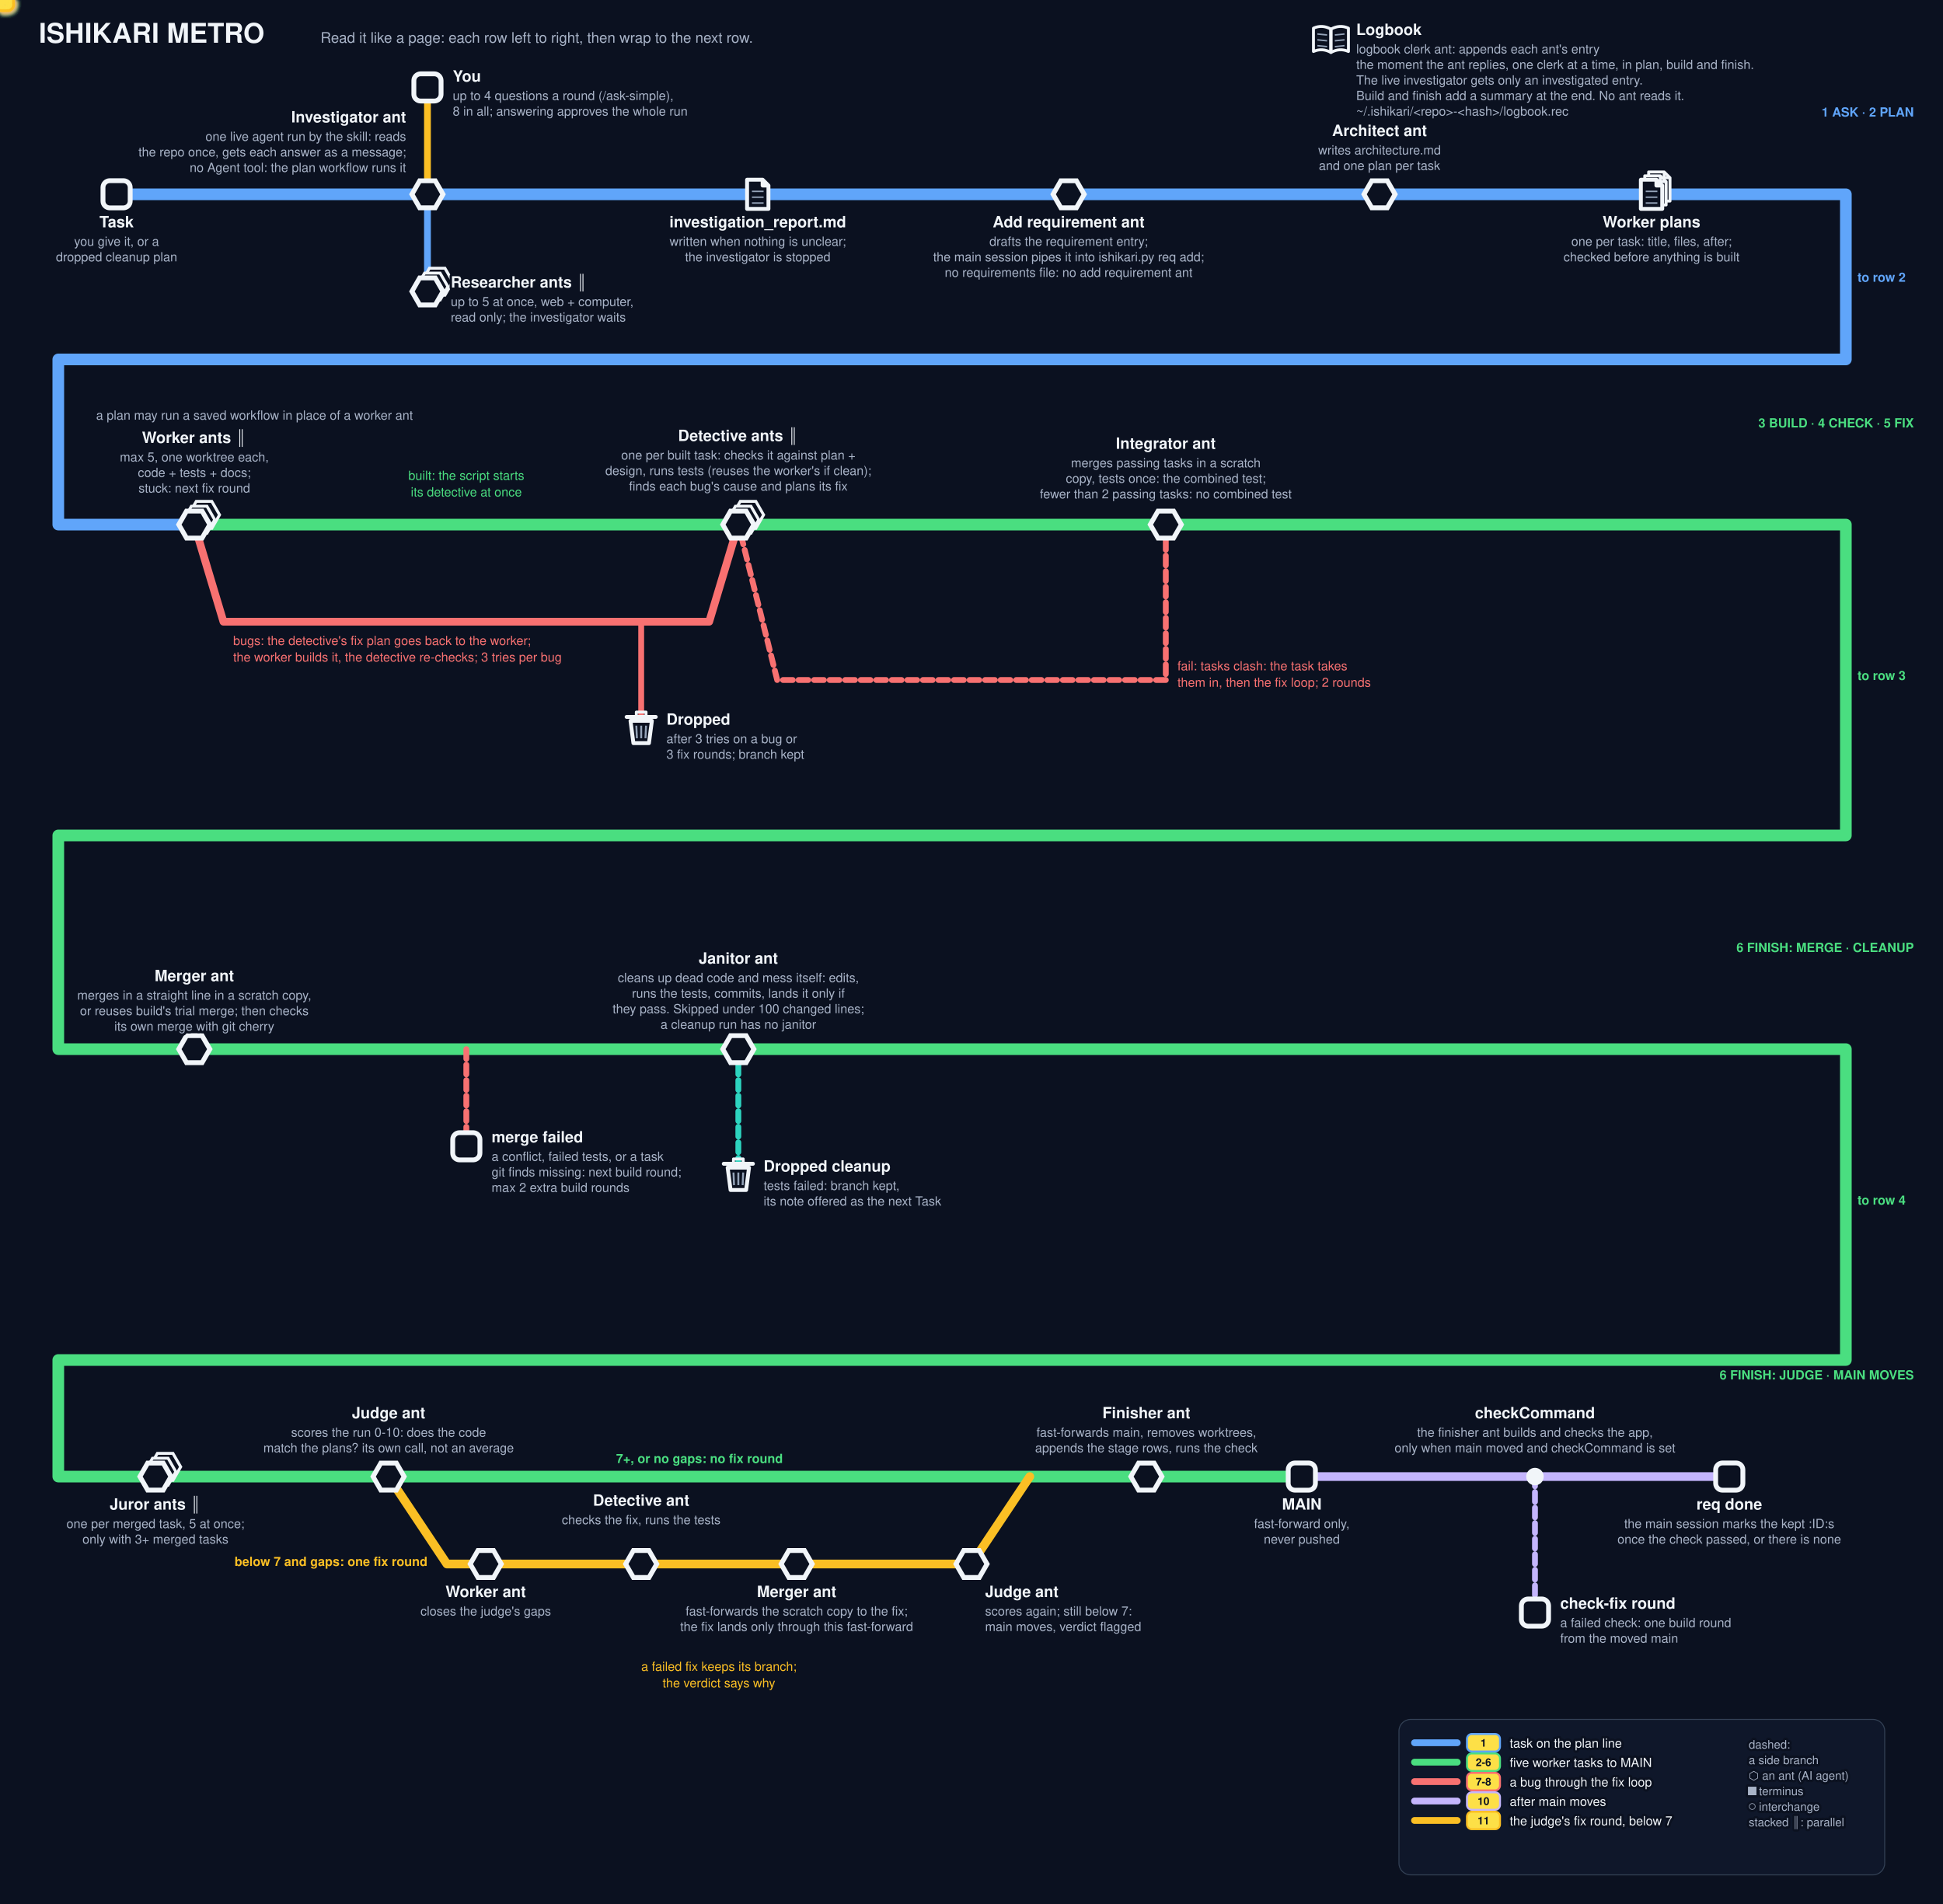
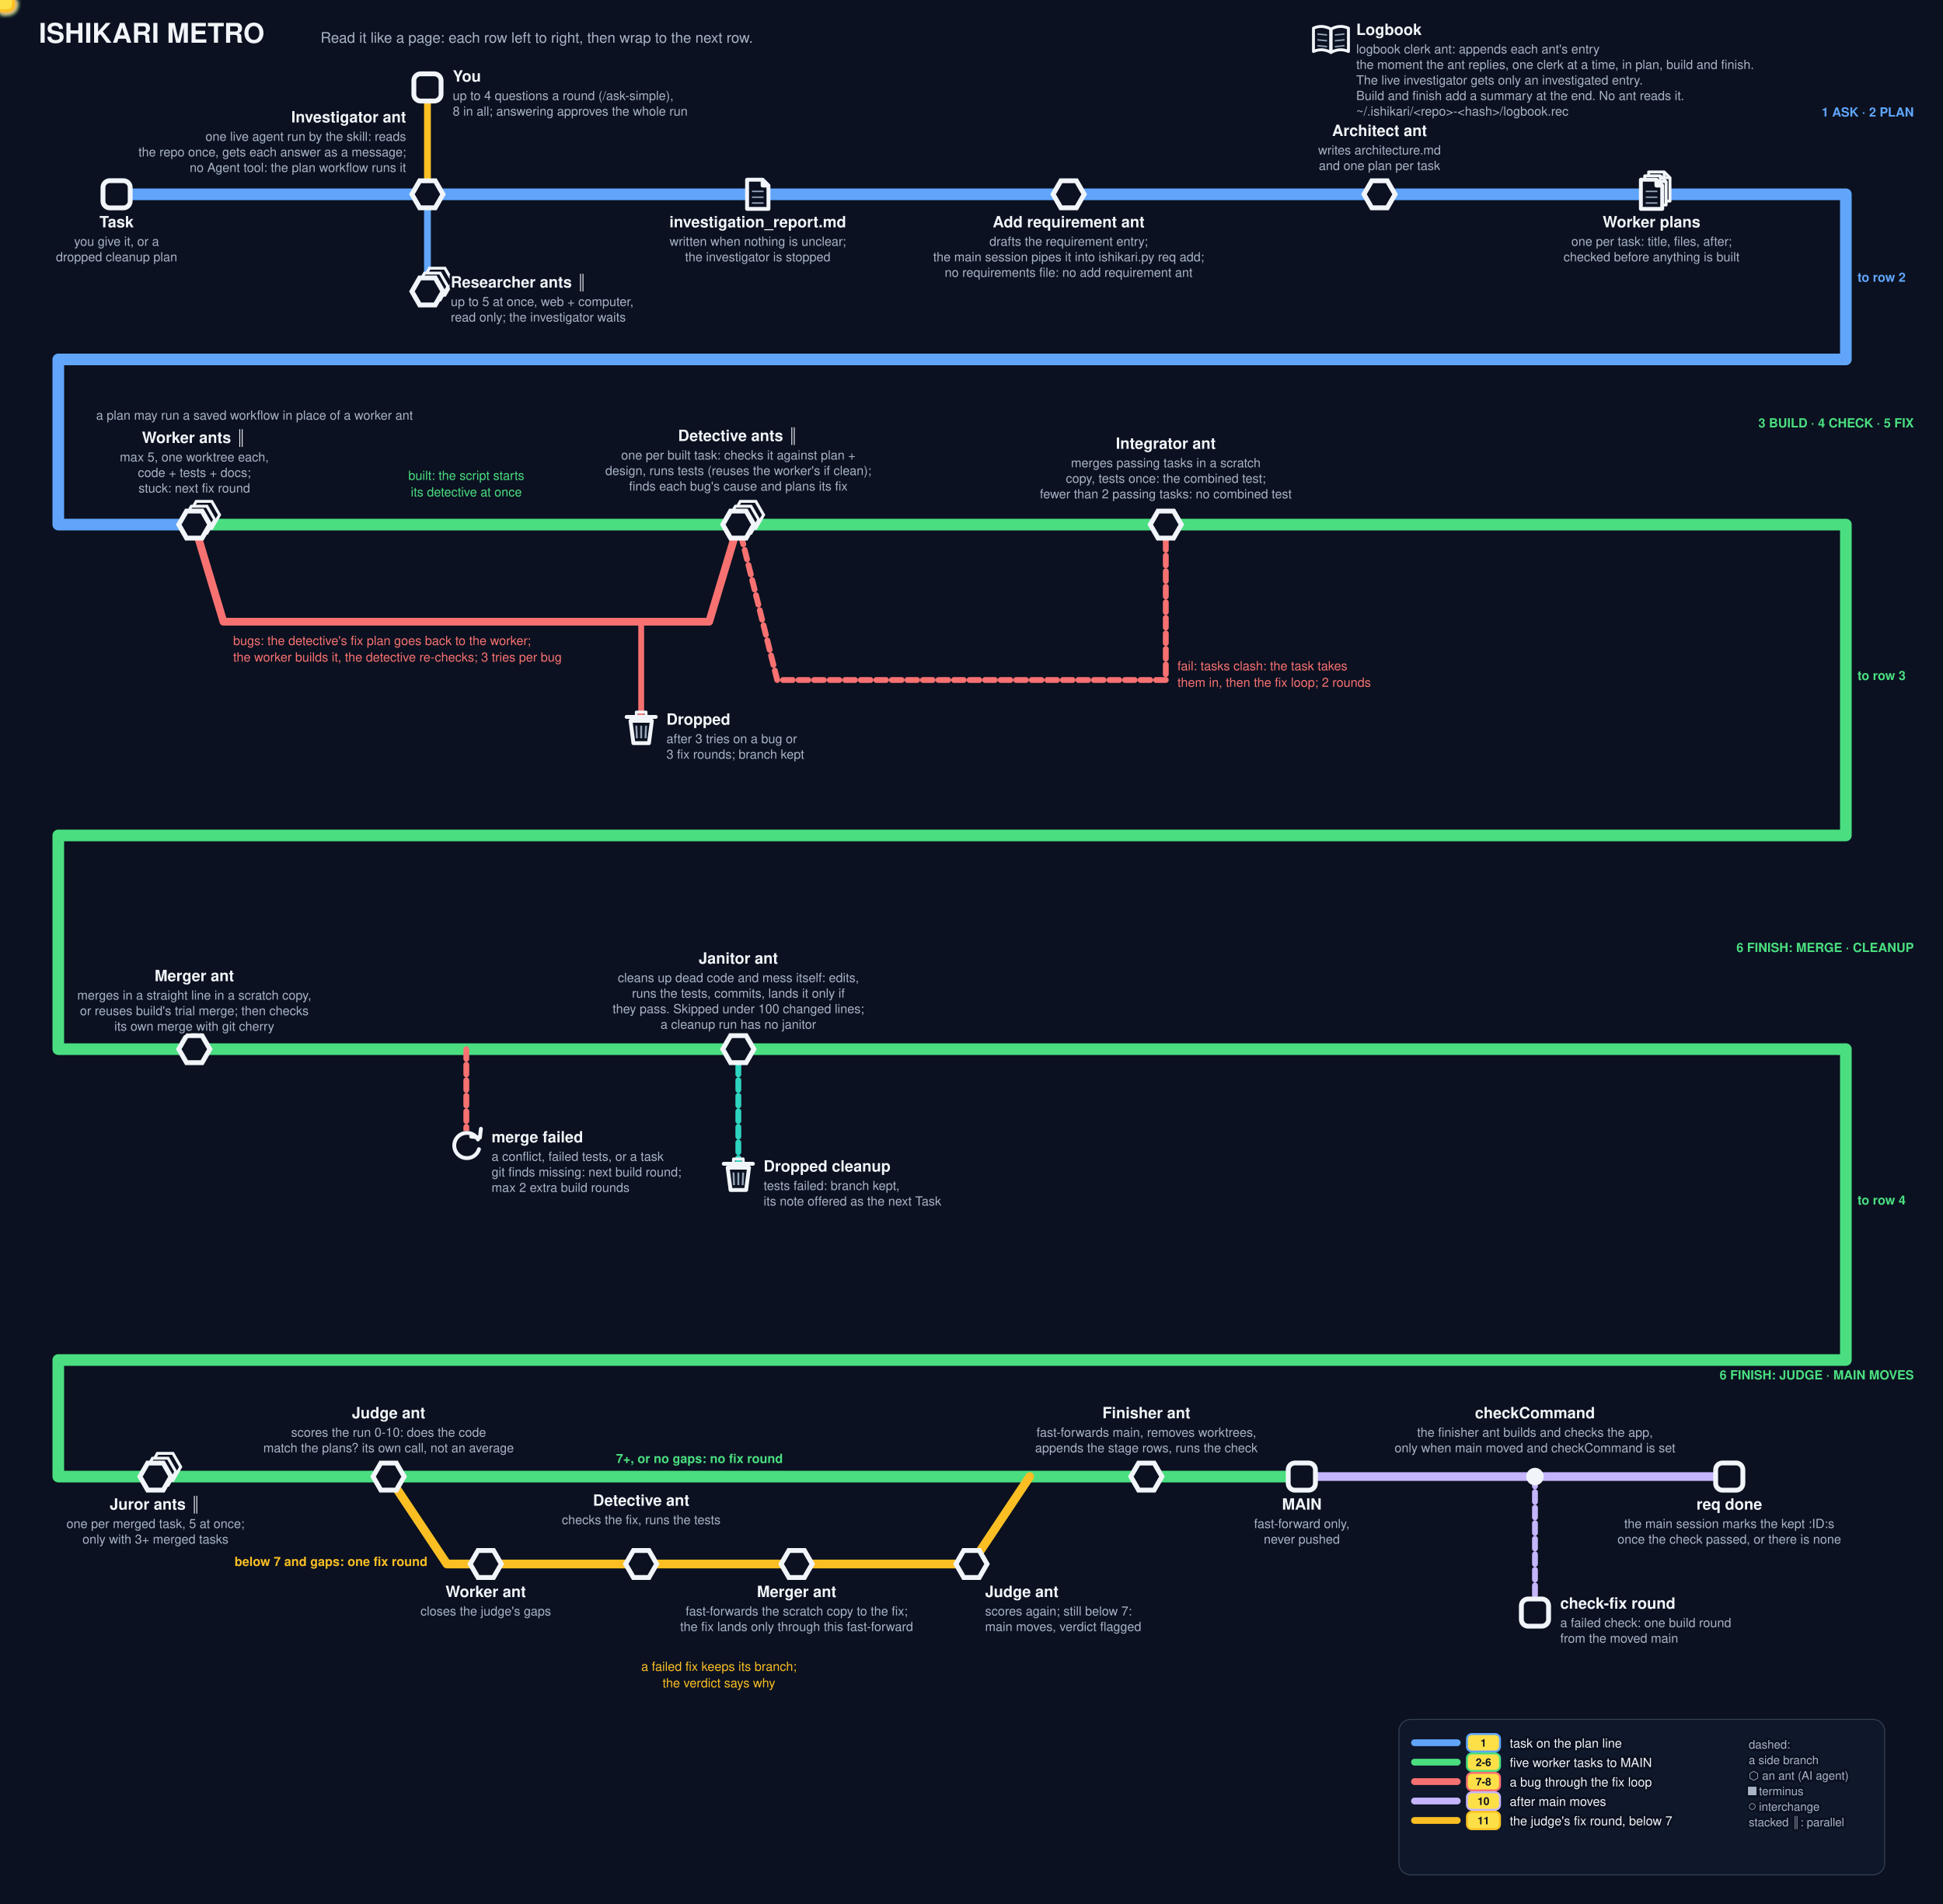
<svg xmlns="http://www.w3.org/2000/svg" viewBox="0 0 2000 1960" width="2000" height="1960" font-family="ui-sans-serif,-apple-system,Helvetica,Arial,sans-serif">
  <defs>
    <filter id="g" x="-100%" y="-100%" width="300%" height="300%">
      <feGaussianBlur stdDeviation="3" result="b" />
      <feMerge>
        <feMergeNode in="b" />
        <feMergeNode in="SourceGraphic" />
      </feMerge>
    </filter>
  </defs>
  <style>.h{paint-order:stroke;stroke:#0B1120;stroke-width:5px;stroke-linejoin:round}.flow{animation:f 1.2s linear infinite}@keyframes f{to{stroke-dashoffset:-32}}</style>
  <rect width="2000" height="1960" fill="#0B1120" />
  <text class="h" x="40" y="44" fill="#F1F5F9" font-size="28" text-anchor="start" font-weight="800">ISHIKARI METRO</text>
  <text class="h" x="330" y="44" fill="#A8B3C7" font-size="15" text-anchor="start" font-weight="400">Read it like a page: each row left to right, then wrap to the next row.</text>
  <text class="h" x="1970" y="120" fill="#60A5FA" font-size="13" text-anchor="end" font-weight="800">1 ASK  ·  2 PLAN</text>
  <text class="h" x="1970" y="440" fill="#4ADE80" font-size="13" text-anchor="end" font-weight="800">3 BUILD  ·  4 CHECK  ·  5 FIX</text>
  <text class="h" x="1970" y="980" fill="#4ADE80" font-size="13" text-anchor="end" font-weight="800">6 FINISH: MERGE  ·  CLEANUP</text>
  <text class="h" x="1970" y="1420" fill="#4ADE80" font-size="13" text-anchor="end" font-weight="800">6 FINISH: JUDGE  ·  MAIN MOVES</text>
  <path id="L-plan" d="M120,200 L1900,200 L1900,370 L60,370 L60,540 L200,540" fill="none" stroke="#60A5FA" stroke-width="12" stroke-linejoin="round" stroke-linecap="round" />
  <path id="L-ask" d="M440,200 L440,90" fill="none" stroke="#FBBF24" stroke-width="7" stroke-linejoin="round" stroke-linecap="round" />
  <path id="L-res" d="M440,200 L440,300" fill="none" stroke="#60A5FA" stroke-width="7" stroke-linejoin="round" stroke-linecap="round" />
  <path id="L-build" d="M200,540 L1900,540 L1900,860 L60,860 L60,1080 L1900,1080 L1900,1400 L60,1400 L60,1520 L1340,1520" fill="none" stroke="none" stroke-width="12" stroke-linejoin="round" stroke-linecap="round" />
  <path id="L-g1" d="M200,540 L1900,540 L1900,860 L60,860 L60,1080 L1900,1080 L1900,1400 L60,1400 L60,1520 L1340,1520" fill="none" stroke="#4ADE80" stroke-width="12" stroke-linejoin="round" stroke-linecap="round" />
  <path id="L-fix" d="M760,540 L730,640 L230,640 L200,540" fill="none" stroke="#F87171" stroke-width="8" stroke-linejoin="round" stroke-linecap="round" />
  <path id="L-fixloop" d="M200,540 L760,540 L730,640 L230,640 L200,540" fill="none" stroke="none" stroke-width="8" stroke-linejoin="round" stroke-linecap="round" />
  <path id="L-clash" d="M1200,540 L1200,700 L800,700 L760,540" fill="none" stroke="#F87171" stroke-width="6" stroke-linejoin="round" stroke-linecap="round" stroke-dasharray="10 6" class="flow" />
  <path id="L-drop" d="M660,640 L660,740" fill="none" stroke="#F87171" stroke-width="6" stroke-linejoin="round" stroke-linecap="round" />
  <path id="L-mfail" d="M480,1080 L480,1180" fill="none" stroke="#F87171" stroke-width="6" stroke-linejoin="round" stroke-linecap="round" stroke-dasharray="10 6" class="flow" />
  <path id="L-tdrop" d="M760,1080 L760,1200" fill="none" stroke="#2DD4BF" stroke-width="6" stroke-linejoin="round" stroke-linecap="round" stroke-dasharray="10 6" class="flow" />
  <path id="L-jfix" d="M400,1520 L460,1610 L1000,1610 L1060,1520" fill="none" stroke="#FBBF24" stroke-width="9" stroke-linejoin="round" stroke-linecap="round" />
  <path id="L-after" d="M1340,1520 L1780,1520" fill="none" stroke="#C4B5FD" stroke-width="9" stroke-linejoin="round" stroke-linecap="round" />
  <path id="L-cfix" d="M1580,1520 L1580,1660" fill="none" stroke="#C4B5FD" stroke-width="6" stroke-linejoin="round" stroke-linecap="round" stroke-dasharray="10 6" class="flow" />
  <text class="h" x="1912" y="290" fill="#60A5FA" font-size="13" text-anchor="start" font-weight="700">to row 2</text>
  <text class="h" x="262" y="432" fill="#A8B3C7" font-size="13" text-anchor="middle" font-weight="400">a plan may run a saved workflow in place of a worker ant</text>
  <text class="h" x="480" y="494" fill="#4ADE80" font-size="13" text-anchor="middle" font-weight="400">built: the script starts</text>
  <text class="h" x="480" y="511" fill="#4ADE80" font-size="13" text-anchor="middle" font-weight="400">its detective at once</text>
  <text class="h" x="240" y="664" fill="#F87171" font-size="13" text-anchor="start" font-weight="400">bugs: the detective's fix plan goes back to the worker;</text>
  <text class="h" x="240" y="681" fill="#F87171" font-size="13" text-anchor="start" font-weight="400">the worker builds it, the detective re-checks; 3 tries per bug</text>
  <text class="h" x="1912" y="700" fill="#4ADE80" font-size="13" text-anchor="start" font-weight="700">to row 3</text>
  <text class="h" x="1912" y="1240" fill="#4ADE80" font-size="13" text-anchor="start" font-weight="700">to row 4</text>
  <text class="h" x="1212" y="690" fill="#F87171" font-size="13" text-anchor="start" font-weight="400">fail: tasks clash: the task takes</text>
  <text class="h" x="1212" y="707" fill="#F87171" font-size="13" text-anchor="start" font-weight="400">them in, then the fix loop; 2 rounds</text>
  <text class="h" x="720" y="1506" fill="#4ADE80" font-size="13" text-anchor="middle" font-weight="700">7+, or no gaps: no fix round</text>
  <text class="h" x="440" y="1612" fill="#FBBF24" font-size="13" text-anchor="end" font-weight="700">below 7 and gaps: one fix round</text>
  <text class="h" x="740" y="1720" fill="#FBBF24" font-size="13" text-anchor="middle" font-weight="400">a failed fix keeps its branch;</text>
  <text class="h" x="740" y="1737" fill="#FBBF24" font-size="13" text-anchor="middle" font-weight="400">the verdict says why</text>
  <rect x="106" y="186" width="28" height="28" rx="7" fill="#0B1120" stroke="#F1F5F9" stroke-width="5" />
  <text class="h" x="120" y="234" fill="#F1F5F9" font-size="16" text-anchor="middle" font-weight="700">Task</text>
  <text class="h" x="120" y="253" fill="#A8B3C7" font-size="13" text-anchor="middle" font-weight="400">you give it, or a</text>
  <text class="h" x="120" y="269" fill="#A8B3C7" font-size="13" text-anchor="middle" font-weight="400">dropped cleanup plan</text>
  <polygon points="424.0,200.0 432.0,186.1 448.0,186.1 456.0,200.0 448.0,213.9 432.0,213.9" fill="#0B1120" stroke="#F1F5F9" stroke-width="5" />
  <text class="h" x="418" y="126" fill="#F1F5F9" font-size="16" text-anchor="end" font-weight="700">Investigator ant</text>
  <text class="h" x="418" y="145" fill="#A8B3C7" font-size="13" text-anchor="end" font-weight="400">one live agent run by the skill: reads</text>
  <text class="h" x="418" y="161" fill="#A8B3C7" font-size="13" text-anchor="end" font-weight="400">the repo once, gets each answer as a message;</text>
  <text class="h" x="418" y="177" fill="#A8B3C7" font-size="13" text-anchor="end" font-weight="400">no Agent tool: the plan workflow runs it</text>
  <rect x="426" y="76" width="28" height="28" rx="7" fill="#0B1120" stroke="#F1F5F9" stroke-width="5" />
  <text class="h" x="466" y="84" fill="#F1F5F9" font-size="16" text-anchor="start" font-weight="700">You</text>
  <text class="h" x="466" y="103" fill="#A8B3C7" font-size="13" text-anchor="start" font-weight="400">up to 4 questions a round (/ask-simple),</text>
  <text class="h" x="466" y="119" fill="#A8B3C7" font-size="13" text-anchor="start" font-weight="400">8 in all; answering approves the whole run</text>
  <polygon points="434.0,290.0 442.0,276.1 458.0,276.1 466.0,290.0 458.0,303.9 442.0,303.9" fill="#0B1120" stroke="#F1F5F9" stroke-width="3" />
  <polygon points="429.0,295.0 437.0,281.1 453.0,281.1 461.0,295.0 453.0,308.9 437.0,308.9" fill="#0B1120" stroke="#F1F5F9" stroke-width="3" />
  <polygon points="424.0,300.0 432.0,286.1 448.0,286.1 456.0,300.0 448.0,313.9 432.0,313.9" fill="#0B1120" stroke="#F1F5F9" stroke-width="5" />
  <text class="h" x="464" y="296" fill="#F1F5F9" font-size="16" text-anchor="start" font-weight="700">Researcher ants  ∥</text>
  <text class="h" x="464" y="315" fill="#A8B3C7" font-size="13" text-anchor="start" font-weight="400">up to 5 at once, web + computer,</text>
  <text class="h" x="464" y="331" fill="#A8B3C7" font-size="13" text-anchor="start" font-weight="400">read only; the investigator waits</text>
  <path d="M769,185 L785,185 L791,191 L791,215 L769,215 Z" fill="#0B1120" stroke="#F1F5F9" stroke-width="4" stroke-linejoin="round" />
  <path d="M785,185 L785,191 L791,191" fill="none" stroke="#F1F5F9" stroke-width="4" stroke-linejoin="round" />
  <line x1="774" y1="197" x2="786" y2="197" stroke="#94A3B8" stroke-width="1.5" />
  <line x1="774" y1="203" x2="786" y2="203" stroke="#94A3B8" stroke-width="1.5" />
  <line x1="774" y1="209" x2="786" y2="209" stroke="#94A3B8" stroke-width="1.5" />
  <text class="h" x="780" y="234" fill="#F1F5F9" font-size="16" text-anchor="middle" font-weight="700">investigation_report.md</text>
  <text class="h" x="780" y="253" fill="#A8B3C7" font-size="13" text-anchor="middle" font-weight="400">written when nothing is unclear;</text>
  <text class="h" x="780" y="269" fill="#A8B3C7" font-size="13" text-anchor="middle" font-weight="400">the investigator is stopped</text>
  <polygon points="1084.0,200.0 1092.0,186.1 1108.0,186.1 1116.0,200.0 1108.0,213.9 1092.0,213.9" fill="#0B1120" stroke="#F1F5F9" stroke-width="5" />
  <text class="h" x="1100" y="234" fill="#F1F5F9" font-size="16" text-anchor="middle" font-weight="700">Add requirement ant</text>
  <text class="h" x="1100" y="253" fill="#A8B3C7" font-size="13" text-anchor="middle" font-weight="400">drafts the requirement entry;</text>
  <text class="h" x="1100" y="269" fill="#A8B3C7" font-size="13" text-anchor="middle" font-weight="400">the main session pipes it into ishikari.py req add;</text>
  <text class="h" x="1100" y="285" fill="#A8B3C7" font-size="13" text-anchor="middle" font-weight="400">no requirements file: no add requirement ant</text>
  <polygon points="1404.0,200.0 1412.0,186.1 1428.0,186.1 1436.0,200.0 1428.0,213.9 1412.0,213.9" fill="#0B1120" stroke="#F1F5F9" stroke-width="5" />
  <text class="h" x="1420" y="140" fill="#F1F5F9" font-size="16" text-anchor="middle" font-weight="700">Architect ant</text>
  <text class="h" x="1420" y="159" fill="#A8B3C7" font-size="13" text-anchor="middle" font-weight="400">writes architecture.md</text>
  <text class="h" x="1420" y="175" fill="#A8B3C7" font-size="13" text-anchor="middle" font-weight="400">and one plan per task</text>
  <path d="M1697,177 L1713,177 L1719,183 L1719,207 L1697,207 Z" fill="#0B1120" stroke="#F1F5F9" stroke-width="3" stroke-linejoin="round" />
  <path d="M1713,177 L1713,183 L1719,183" fill="none" stroke="#F1F5F9" stroke-width="3" stroke-linejoin="round" />
  <path d="M1693,181 L1709,181 L1715,187 L1715,211 L1693,211 Z" fill="#0B1120" stroke="#F1F5F9" stroke-width="3" stroke-linejoin="round" />
  <path d="M1709,181 L1709,187 L1715,187" fill="none" stroke="#F1F5F9" stroke-width="3" stroke-linejoin="round" />
  <path d="M1689,185 L1705,185 L1711,191 L1711,215 L1689,215 Z" fill="#0B1120" stroke="#F1F5F9" stroke-width="4" stroke-linejoin="round" />
  <path d="M1705,185 L1705,191 L1711,191" fill="none" stroke="#F1F5F9" stroke-width="4" stroke-linejoin="round" />
  <line x1="1694" y1="197" x2="1706" y2="197" stroke="#94A3B8" stroke-width="1.5" />
  <line x1="1694" y1="203" x2="1706" y2="203" stroke="#94A3B8" stroke-width="1.5" />
  <line x1="1694" y1="209" x2="1706" y2="209" stroke="#94A3B8" stroke-width="1.5" />
  <text class="h" x="1700" y="234" fill="#F1F5F9" font-size="16" text-anchor="middle" font-weight="700">Worker plans</text>
  <text class="h" x="1700" y="253" fill="#A8B3C7" font-size="13" text-anchor="middle" font-weight="400">one per task: title, files, after;</text>
  <text class="h" x="1700" y="269" fill="#A8B3C7" font-size="13" text-anchor="middle" font-weight="400">checked before anything is built</text>
  <path d="M1370,30 Q1361,25 1352,29 L1352,53 Q1361,49 1370,54 Z" fill="#0B1120" stroke="#F1F5F9" stroke-width="3" stroke-linejoin="round" />
  <path d="M1370,30 Q1379,25 1388,29 L1388,53 Q1379,49 1370,54 Z" fill="#0B1120" stroke="#F1F5F9" stroke-width="3" stroke-linejoin="round" />
  <line x1="1370" y1="30" x2="1370" y2="54" stroke="#F1F5F9" stroke-width="3" />
  <line x1="1366" y1="36" x2="1356" y2="35" stroke="#94A3B8" stroke-width="1.5" />
  <line x1="1366" y1="42" x2="1356" y2="41" stroke="#94A3B8" stroke-width="1.5" />
  <line x1="1366" y1="48" x2="1356" y2="47" stroke="#94A3B8" stroke-width="1.5" />
  <line x1="1374" y1="36" x2="1384" y2="35" stroke="#94A3B8" stroke-width="1.5" />
  <line x1="1374" y1="42" x2="1384" y2="41" stroke="#94A3B8" stroke-width="1.5" />
  <line x1="1374" y1="48" x2="1384" y2="47" stroke="#94A3B8" stroke-width="1.5" />
  <text class="h" x="1396" y="36" fill="#F1F5F9" font-size="16" text-anchor="start" font-weight="700">Logbook</text>
  <text class="h" x="1396" y="55" fill="#A8B3C7" font-size="13" text-anchor="start" font-weight="400">logbook clerk ant: appends each ant's entry</text>
  <text class="h" x="1396" y="71" fill="#A8B3C7" font-size="13" text-anchor="start" font-weight="400">the moment the ant replies, one clerk at a time, in plan, build and finish.</text>
  <text class="h" x="1396" y="87" fill="#A8B3C7" font-size="13" text-anchor="start" font-weight="400">The live investigator gets only an investigated entry.</text>
  <text class="h" x="1396" y="103" fill="#A8B3C7" font-size="13" text-anchor="start" font-weight="400">Build and finish add a summary at the end. No ant reads it.</text>
  <text class="h" x="1396" y="119" fill="#A8B3C7" font-size="13" text-anchor="start" font-weight="400">~/.ishikari/&lt;repo&gt;-&lt;hash&gt;/logbook.rec</text>
  <polygon points="194.0,530.0 202.0,516.1 218.0,516.1 226.0,530.0 218.0,543.9 202.0,543.9" fill="#0B1120" stroke="#F1F5F9" stroke-width="3" />
  <polygon points="189.0,535.0 197.0,521.1 213.0,521.1 221.0,535.0 213.0,548.9 197.0,548.9" fill="#0B1120" stroke="#F1F5F9" stroke-width="3" />
  <polygon points="184.0,540.0 192.0,526.1 208.0,526.1 216.0,540.0 208.0,553.9 192.0,553.9" fill="#0B1120" stroke="#F1F5F9" stroke-width="5" />
  <text class="h" x="200" y="456" fill="#F1F5F9" font-size="16" text-anchor="middle" font-weight="700">Worker ants  ∥</text>
  <text class="h" x="200" y="475" fill="#A8B3C7" font-size="13" text-anchor="middle" font-weight="400">max 5, one worktree each,</text>
  <text class="h" x="200" y="491" fill="#A8B3C7" font-size="13" text-anchor="middle" font-weight="400">code + tests + docs;</text>
  <text class="h" x="200" y="507" fill="#A8B3C7" font-size="13" text-anchor="middle" font-weight="400">stuck: next fix round</text>
  <polygon points="754.0,530.0 762.0,516.1 778.0,516.1 786.0,530.0 778.0,543.9 762.0,543.9" fill="#0B1120" stroke="#F1F5F9" stroke-width="3" />
  <polygon points="749.0,535.0 757.0,521.1 773.0,521.1 781.0,535.0 773.0,548.9 757.0,548.9" fill="#0B1120" stroke="#F1F5F9" stroke-width="3" />
  <polygon points="744.0,540.0 752.0,526.1 768.0,526.1 776.0,540.0 768.0,553.9 752.0,553.9" fill="#0B1120" stroke="#F1F5F9" stroke-width="5" />
  <text class="h" x="760" y="454" fill="#F1F5F9" font-size="16" text-anchor="middle" font-weight="700">Detective ants  ∥</text>
  <text class="h" x="760" y="473" fill="#A8B3C7" font-size="13" text-anchor="middle" font-weight="400">one per built task: checks it against plan +</text>
  <text class="h" x="760" y="489" fill="#A8B3C7" font-size="13" text-anchor="middle" font-weight="400">design, runs tests (reuses the worker's if clean);</text>
  <text class="h" x="760" y="505" fill="#A8B3C7" font-size="13" text-anchor="middle" font-weight="400">finds each bug's cause and plans its fix</text>
  <polygon points="1184.0,540.0 1192.0,526.1 1208.0,526.1 1216.0,540.0 1208.0,553.9 1192.0,553.9" fill="#0B1120" stroke="#F1F5F9" stroke-width="5" />
  <text class="h" x="1200" y="462" fill="#F1F5F9" font-size="16" text-anchor="middle" font-weight="700">Integrator ant</text>
  <text class="h" x="1200" y="481" fill="#A8B3C7" font-size="13" text-anchor="middle" font-weight="400">merges passing tasks in a scratch</text>
  <text class="h" x="1200" y="497" fill="#A8B3C7" font-size="13" text-anchor="middle" font-weight="400">copy, tests once: the combined test;</text>
  <text class="h" x="1200" y="513" fill="#A8B3C7" font-size="13" text-anchor="middle" font-weight="400">fewer than 2 passing tasks: no combined test</text>
  <path d="M649,742 L671,742 L668,765 L652,765 Z" fill="#0B1120" stroke="#F1F5F9" stroke-width="4" stroke-linejoin="round" />
  <line x1="645" y1="738" x2="675" y2="738" stroke="#F1F5F9" stroke-width="4" stroke-linecap="round" />
  <path d="M655,738 L655,733 L665,733 L665,738" fill="none" stroke="#F1F5F9" stroke-width="3" stroke-linejoin="round" />
  <line x1="655" y1="747" x2="655.6" y2="760" stroke="#94A3B8" stroke-width="2" />
  <line x1="660" y1="747" x2="660.0" y2="760" stroke="#94A3B8" stroke-width="2" />
  <line x1="665" y1="747" x2="664.4" y2="760" stroke="#94A3B8" stroke-width="2" />
  <text class="h" x="686" y="746" fill="#F1F5F9" font-size="16" text-anchor="start" font-weight="700">Dropped</text>
  <text class="h" x="686" y="765" fill="#A8B3C7" font-size="13" text-anchor="start" font-weight="400">after 3 tries on a bug or</text>
  <text class="h" x="686" y="781" fill="#A8B3C7" font-size="13" text-anchor="start" font-weight="400">3 fix rounds; branch kept</text>
  <polygon points="184.0,1080.0 192.0,1066.1 208.0,1066.1 216.0,1080.0 208.0,1093.9 192.0,1093.9" fill="#0B1120" stroke="#F1F5F9" stroke-width="5" />
  <text class="h" x="200" y="1010" fill="#F1F5F9" font-size="16" text-anchor="middle" font-weight="700">Merger ant</text>
  <text class="h" x="200" y="1029" fill="#A8B3C7" font-size="13" text-anchor="middle" font-weight="400">merges in a straight line in a scratch copy,</text>
  <text class="h" x="200" y="1045" fill="#A8B3C7" font-size="13" text-anchor="middle" font-weight="400">or reuses build's trial merge; then checks</text>
  <text class="h" x="200" y="1061" fill="#A8B3C7" font-size="13" text-anchor="middle" font-weight="400">its own merge with git cherry</text>
-   <rect x="466" y="1166" width="28" height="28" rx="7" fill="#0B1120" stroke="#F1F5F9" stroke-width="5" />
+   <circle cx="480" cy="1180" r="16" fill="#0B1120" />
+   <path d="M492,1173 A13,13 0 1 0 493,1183" fill="none" stroke="#F1F5F9" stroke-width="4" stroke-linecap="round" />
+   <path d="M485,1170 L494,1171 L495,1162" fill="none" stroke="#F1F5F9" stroke-width="4" stroke-linecap="round" stroke-linejoin="round" />
  <text class="h" x="506" y="1176" fill="#F1F5F9" font-size="16" text-anchor="start" font-weight="700">merge failed</text>
  <text class="h" x="506" y="1195" fill="#A8B3C7" font-size="13" text-anchor="start" font-weight="400">a conflict, failed tests, or a task</text>
  <text class="h" x="506" y="1211" fill="#A8B3C7" font-size="13" text-anchor="start" font-weight="400">git finds missing: next build round;</text>
  <text class="h" x="506" y="1227" fill="#A8B3C7" font-size="13" text-anchor="start" font-weight="400">max 2 extra build rounds</text>
  <polygon points="744.0,1080.0 752.0,1066.1 768.0,1066.1 776.0,1080.0 768.0,1093.9 752.0,1093.9" fill="#0B1120" stroke="#F1F5F9" stroke-width="5" />
  <text class="h" x="760" y="992" fill="#F1F5F9" font-size="16" text-anchor="middle" font-weight="700">Janitor ant</text>
  <text class="h" x="760" y="1011" fill="#A8B3C7" font-size="13" text-anchor="middle" font-weight="400">cleans up dead code and mess itself: edits,</text>
  <text class="h" x="760" y="1027" fill="#A8B3C7" font-size="13" text-anchor="middle" font-weight="400">runs the tests, commits, lands it only if</text>
  <text class="h" x="760" y="1043" fill="#A8B3C7" font-size="13" text-anchor="middle" font-weight="400">they pass. Skipped under 100 changed lines;</text>
  <text class="h" x="760" y="1059" fill="#A8B3C7" font-size="13" text-anchor="middle" font-weight="400">a cleanup run has no janitor</text>
  <path d="M749,1202 L771,1202 L768,1225 L752,1225 Z" fill="#0B1120" stroke="#F1F5F9" stroke-width="4" stroke-linejoin="round" />
  <line x1="745" y1="1198" x2="775" y2="1198" stroke="#F1F5F9" stroke-width="4" stroke-linecap="round" />
  <path d="M755,1198 L755,1193 L765,1193 L765,1198" fill="none" stroke="#F1F5F9" stroke-width="3" stroke-linejoin="round" />
  <line x1="755" y1="1207" x2="755.6" y2="1220" stroke="#94A3B8" stroke-width="2" />
  <line x1="760" y1="1207" x2="760.0" y2="1220" stroke="#94A3B8" stroke-width="2" />
  <line x1="765" y1="1207" x2="764.4" y2="1220" stroke="#94A3B8" stroke-width="2" />
  <text class="h" x="786" y="1206" fill="#F1F5F9" font-size="16" text-anchor="start" font-weight="700">Dropped cleanup</text>
  <text class="h" x="786" y="1225" fill="#A8B3C7" font-size="13" text-anchor="start" font-weight="400">tests failed: branch kept,</text>
  <text class="h" x="786" y="1241" fill="#A8B3C7" font-size="13" text-anchor="start" font-weight="400">its note offered as the next Task</text>
  <polygon points="154.0,1510.0 162.0,1496.1 178.0,1496.1 186.0,1510.0 178.0,1523.9 162.0,1523.9" fill="#0B1120" stroke="#F1F5F9" stroke-width="3" />
  <polygon points="149.0,1515.0 157.0,1501.1 173.0,1501.1 181.0,1515.0 173.0,1528.9 157.0,1528.9" fill="#0B1120" stroke="#F1F5F9" stroke-width="3" />
  <polygon points="144.0,1520.0 152.0,1506.1 168.0,1506.1 176.0,1520.0 168.0,1533.9 152.0,1533.9" fill="#0B1120" stroke="#F1F5F9" stroke-width="5" />
  <text class="h" x="160" y="1554" fill="#F1F5F9" font-size="16" text-anchor="middle" font-weight="700">Juror ants  ∥</text>
  <text class="h" x="160" y="1573" fill="#A8B3C7" font-size="13" text-anchor="middle" font-weight="400">one per merged task, 5 at once;</text>
  <text class="h" x="160" y="1589" fill="#A8B3C7" font-size="13" text-anchor="middle" font-weight="400">only with 3+ merged tasks</text>
  <polygon points="384.0,1520.0 392.0,1506.1 408.0,1506.1 416.0,1520.0 408.0,1533.9 392.0,1533.9" fill="#0B1120" stroke="#F1F5F9" stroke-width="5" />
  <text class="h" x="400" y="1460" fill="#F1F5F9" font-size="16" text-anchor="middle" font-weight="700">Judge ant</text>
  <text class="h" x="400" y="1479" fill="#A8B3C7" font-size="13" text-anchor="middle" font-weight="400">scores the run 0-10: does the code</text>
  <text class="h" x="400" y="1495" fill="#A8B3C7" font-size="13" text-anchor="middle" font-weight="400">match the plans? its own call, not an average</text>
  <polygon points="484.0,1610.0 492.0,1596.1 508.0,1596.1 516.0,1610.0 508.0,1623.9 492.0,1623.9" fill="#0B1120" stroke="#F1F5F9" stroke-width="5" />
  <text class="h" x="500" y="1644" fill="#F1F5F9" font-size="16" text-anchor="middle" font-weight="700">Worker ant</text>
  <text class="h" x="500" y="1663" fill="#A8B3C7" font-size="13" text-anchor="middle" font-weight="400">closes the judge's gaps</text>
  <polygon points="644.0,1610.0 652.0,1596.1 668.0,1596.1 676.0,1610.0 668.0,1623.9 652.0,1623.9" fill="#0B1120" stroke="#F1F5F9" stroke-width="5" />
  <text class="h" x="660" y="1550" fill="#F1F5F9" font-size="16" text-anchor="middle" font-weight="700">Detective ant</text>
  <text class="h" x="660" y="1569" fill="#A8B3C7" font-size="13" text-anchor="middle" font-weight="400">checks the fix, runs the tests</text>
  <polygon points="804.0,1610.0 812.0,1596.1 828.0,1596.1 836.0,1610.0 828.0,1623.9 812.0,1623.9" fill="#0B1120" stroke="#F1F5F9" stroke-width="5" />
  <text class="h" x="820" y="1644" fill="#F1F5F9" font-size="16" text-anchor="middle" font-weight="700">Merger ant</text>
  <text class="h" x="820" y="1663" fill="#A8B3C7" font-size="13" text-anchor="middle" font-weight="400">fast-forwards the scratch copy to the fix;</text>
  <text class="h" x="820" y="1679" fill="#A8B3C7" font-size="13" text-anchor="middle" font-weight="400">the fix lands only through this fast-forward</text>
  <polygon points="984.0,1610.0 992.0,1596.1 1008.0,1596.1 1016.0,1610.0 1008.0,1623.9 992.0,1623.9" fill="#0B1120" stroke="#F1F5F9" stroke-width="5" />
  <text class="h" x="1014" y="1644" fill="#F1F5F9" font-size="16" text-anchor="start" font-weight="700">Judge ant</text>
  <text class="h" x="1014" y="1663" fill="#A8B3C7" font-size="13" text-anchor="start" font-weight="400">scores again; still below 7:</text>
  <text class="h" x="1014" y="1679" fill="#A8B3C7" font-size="13" text-anchor="start" font-weight="400">main moves, verdict flagged</text>
  <polygon points="1164.0,1520.0 1172.0,1506.1 1188.0,1506.1 1196.0,1520.0 1188.0,1533.9 1172.0,1533.9" fill="#0B1120" stroke="#F1F5F9" stroke-width="5" />
  <text class="h" x="1180" y="1460" fill="#F1F5F9" font-size="16" text-anchor="middle" font-weight="700">Finisher ant</text>
  <text class="h" x="1180" y="1479" fill="#A8B3C7" font-size="13" text-anchor="middle" font-weight="400">fast-forwards main, removes worktrees,</text>
  <text class="h" x="1180" y="1495" fill="#A8B3C7" font-size="13" text-anchor="middle" font-weight="400">appends the stage rows, runs the check</text>
  <rect x="1326" y="1506" width="28" height="28" rx="7" fill="#0B1120" stroke="#F1F5F9" stroke-width="5" />
  <text class="h" x="1340" y="1554" fill="#F1F5F9" font-size="16" text-anchor="middle" font-weight="700">MAIN</text>
  <text class="h" x="1340" y="1573" fill="#A8B3C7" font-size="13" text-anchor="middle" font-weight="400">fast-forward only,</text>
  <text class="h" x="1340" y="1589" fill="#A8B3C7" font-size="13" text-anchor="middle" font-weight="400">never pushed</text>
  <circle cx="1580" cy="1520" r="9" fill="#F1F5F9" />
  <text class="h" x="1580" y="1460" fill="#F1F5F9" font-size="16" text-anchor="middle" font-weight="700">checkCommand</text>
  <text class="h" x="1580" y="1479" fill="#A8B3C7" font-size="13" text-anchor="middle" font-weight="400">the finisher ant builds and checks the app,</text>
  <text class="h" x="1580" y="1495" fill="#A8B3C7" font-size="13" text-anchor="middle" font-weight="400">only when main moved and checkCommand is set</text>
  <rect x="1566" y="1646" width="28" height="28" rx="7" fill="#0B1120" stroke="#F1F5F9" stroke-width="5" />
  <text class="h" x="1606" y="1656" fill="#F1F5F9" font-size="16" text-anchor="start" font-weight="700">check-fix round</text>
  <text class="h" x="1606" y="1675" fill="#A8B3C7" font-size="13" text-anchor="start" font-weight="400">a failed check: one build round</text>
  <text class="h" x="1606" y="1691" fill="#A8B3C7" font-size="13" text-anchor="start" font-weight="400">from the moved main</text>
  <rect x="1766" y="1506" width="28" height="28" rx="7" fill="#0B1120" stroke="#F1F5F9" stroke-width="5" />
  <text class="h" x="1780" y="1554" fill="#F1F5F9" font-size="16" text-anchor="middle" font-weight="700">req done</text>
  <text class="h" x="1780" y="1573" fill="#A8B3C7" font-size="13" text-anchor="middle" font-weight="400">the main session marks the kept :ID:s</text>
  <text class="h" x="1780" y="1589" fill="#A8B3C7" font-size="13" text-anchor="middle" font-weight="400">once the check passed, or there is none</text>
  <g filter="url(#g)">
    <rect x="-14" y="-11" width="28" height="22" rx="6" fill="#FDE047" stroke="#60A5FA" stroke-width="3" />
    <text y="5" font-size="14" font-weight="800" fill="#0B1120" text-anchor="middle">1</text>
    <animateMotion dur="20s" begin="0s" repeatCount="indefinite">
      <mpath href="#L-plan" />
    </animateMotion>
  </g>
  <g filter="url(#g)">
    <rect x="-14" y="-11" width="28" height="22" rx="6" fill="#FDE047" stroke="#4ADE80" stroke-width="3" />
    <text y="5" font-size="14" font-weight="800" fill="#0B1120" text-anchor="middle">2</text>
    <animateMotion dur="28s" begin="0s" repeatCount="indefinite">
      <mpath href="#L-build" />
    </animateMotion>
  </g>
  <g filter="url(#g)">
    <rect x="-14" y="-11" width="28" height="22" rx="6" fill="#FDE047" stroke="#4ADE80" stroke-width="3" />
    <text y="5" font-size="14" font-weight="800" fill="#0B1120" text-anchor="middle">3</text>
    <animateMotion dur="28s" begin="-5.6s" repeatCount="indefinite">
      <mpath href="#L-build" />
    </animateMotion>
  </g>
  <g filter="url(#g)">
    <rect x="-14" y="-11" width="28" height="22" rx="6" fill="#FDE047" stroke="#4ADE80" stroke-width="3" />
    <text y="5" font-size="14" font-weight="800" fill="#0B1120" text-anchor="middle">4</text>
    <animateMotion dur="28s" begin="-11.2s" repeatCount="indefinite">
      <mpath href="#L-build" />
    </animateMotion>
  </g>
  <g filter="url(#g)">
    <rect x="-14" y="-11" width="28" height="22" rx="6" fill="#FDE047" stroke="#4ADE80" stroke-width="3" />
    <text y="5" font-size="14" font-weight="800" fill="#0B1120" text-anchor="middle">5</text>
    <animateMotion dur="28s" begin="-16.8s" repeatCount="indefinite">
      <mpath href="#L-build" />
    </animateMotion>
  </g>
  <g filter="url(#g)">
    <rect x="-14" y="-11" width="28" height="22" rx="6" fill="#FDE047" stroke="#4ADE80" stroke-width="3" />
    <text y="5" font-size="14" font-weight="800" fill="#0B1120" text-anchor="middle">6</text>
    <animateMotion dur="28s" begin="-22.4s" repeatCount="indefinite">
      <mpath href="#L-build" />
    </animateMotion>
  </g>
  <g filter="url(#g)">
    <rect x="-14" y="-11" width="28" height="22" rx="6" fill="#FDE047" stroke="#F87171" stroke-width="3" />
    <text y="5" font-size="14" font-weight="800" fill="#0B1120" text-anchor="middle">7</text>
    <animateMotion dur="8s" begin="0s" repeatCount="indefinite">
      <mpath href="#L-fixloop" />
    </animateMotion>
  </g>
  <g filter="url(#g)">
    <rect x="-14" y="-11" width="28" height="22" rx="6" fill="#FDE047" stroke="#F87171" stroke-width="3" />
    <text y="5" font-size="14" font-weight="800" fill="#0B1120" text-anchor="middle">8</text>
    <animateMotion dur="8s" begin="-4s" repeatCount="indefinite">
      <mpath href="#L-fixloop" />
    </animateMotion>
  </g>
  <g filter="url(#g)">
    <rect x="-14" y="-11" width="28" height="22" rx="6" fill="#FDE047" stroke="#C4B5FD" stroke-width="3" />
    <text y="5" font-size="14" font-weight="800" fill="#0B1120" text-anchor="middle">10</text>
    <animateMotion dur="5s" begin="0s" repeatCount="indefinite">
      <mpath href="#L-after" />
    </animateMotion>
  </g>
  <g filter="url(#g)">
    <rect x="-14" y="-11" width="28" height="22" rx="6" fill="#FDE047" stroke="#FBBF24" stroke-width="3" />
    <text y="5" font-size="14" font-weight="800" fill="#0B1120" text-anchor="middle">11</text>
    <animateMotion dur="5s" begin="0s" repeatCount="indefinite">
      <mpath href="#L-jfix" />
    </animateMotion>
  </g>
  <circle r="7" fill="#FDE047" filter="url(#g)">
    <animateMotion dur="6s" repeatCount="indefinite" keyPoints="0;1;0" keyTimes="0;0.5;1" calcMode="linear">
      <mpath href="#L-ask" />
    </animateMotion>
  </circle>
  <circle r="7" fill="#FDE047" filter="url(#g)">
    <animateMotion dur="5s" repeatCount="indefinite" keyPoints="0;1;0" keyTimes="0;0.5;1" calcMode="linear">
      <mpath href="#L-res" />
    </animateMotion>
  </circle>
  <rect x="1440" y="1770" width="500" height="160" rx="12" fill="#0F172A" stroke="#334155" />
  <line x1="1456" y1="1794" x2="1500" y2="1794" stroke="#60A5FA" stroke-width="7" stroke-linecap="round" />
  <rect x="1510" y="1785" width="34" height="18" rx="5" fill="#FDE047" stroke="#60A5FA" stroke-width="2" />
  <text x="1527" y="1798" font-size="11" font-weight="800" fill="#0B1120" text-anchor="middle">1</text>
  <text class="h" x="1554" y="1799" fill="#F1F5F9" font-size="13" text-anchor="start" font-weight="400">task on the plan line</text>
  <line x1="1456" y1="1814" x2="1500" y2="1814" stroke="#4ADE80" stroke-width="7" stroke-linecap="round" />
  <rect x="1510" y="1805" width="34" height="18" rx="5" fill="#FDE047" stroke="#4ADE80" stroke-width="2" />
  <text x="1527" y="1818" font-size="11" font-weight="800" fill="#0B1120" text-anchor="middle">2-6</text>
  <text class="h" x="1554" y="1819" fill="#F1F5F9" font-size="13" text-anchor="start" font-weight="400">five worker tasks to MAIN</text>
  <line x1="1456" y1="1834" x2="1500" y2="1834" stroke="#F87171" stroke-width="7" stroke-linecap="round" />
  <rect x="1510" y="1825" width="34" height="18" rx="5" fill="#FDE047" stroke="#F87171" stroke-width="2" />
  <text x="1527" y="1838" font-size="11" font-weight="800" fill="#0B1120" text-anchor="middle">7-8</text>
  <text class="h" x="1554" y="1839" fill="#F1F5F9" font-size="13" text-anchor="start" font-weight="400">a bug through the fix loop</text>
  <line x1="1456" y1="1854" x2="1500" y2="1854" stroke="#C4B5FD" stroke-width="7" stroke-linecap="round" />
  <rect x="1510" y="1845" width="34" height="18" rx="5" fill="#FDE047" stroke="#C4B5FD" stroke-width="2" />
  <text x="1527" y="1858" font-size="11" font-weight="800" fill="#0B1120" text-anchor="middle">10</text>
  <text class="h" x="1554" y="1859" fill="#F1F5F9" font-size="13" text-anchor="start" font-weight="400">after main moves</text>
  <line x1="1456" y1="1874" x2="1500" y2="1874" stroke="#FBBF24" stroke-width="7" stroke-linecap="round" />
  <rect x="1510" y="1865" width="34" height="18" rx="5" fill="#FDE047" stroke="#FBBF24" stroke-width="2" />
  <text x="1527" y="1878" font-size="11" font-weight="800" fill="#0B1120" text-anchor="middle">11</text>
  <text class="h" x="1554" y="1879" fill="#F1F5F9" font-size="13" text-anchor="start" font-weight="400">the judge's fix round, below 7</text>
  <text class="h" x="1800" y="1800" fill="#A8B3C7" font-size="12" text-anchor="start" font-weight="400">dashed:</text>
  <text class="h" x="1800" y="1816" fill="#A8B3C7" font-size="12" text-anchor="start" font-weight="400">a side branch</text>
  <text class="h" x="1800" y="1832" fill="#A8B3C7" font-size="12" text-anchor="start" font-weight="400">⬡ an ant (AI agent)</text>
  <text class="h" x="1800" y="1848" fill="#A8B3C7" font-size="12" text-anchor="start" font-weight="400">■ terminus</text>
  <text class="h" x="1800" y="1864" fill="#A8B3C7" font-size="12" text-anchor="start" font-weight="400">○ interchange</text>
  <text class="h" x="1800" y="1880" fill="#A8B3C7" font-size="12" text-anchor="start" font-weight="400">stacked ∥: parallel</text>
</svg>
